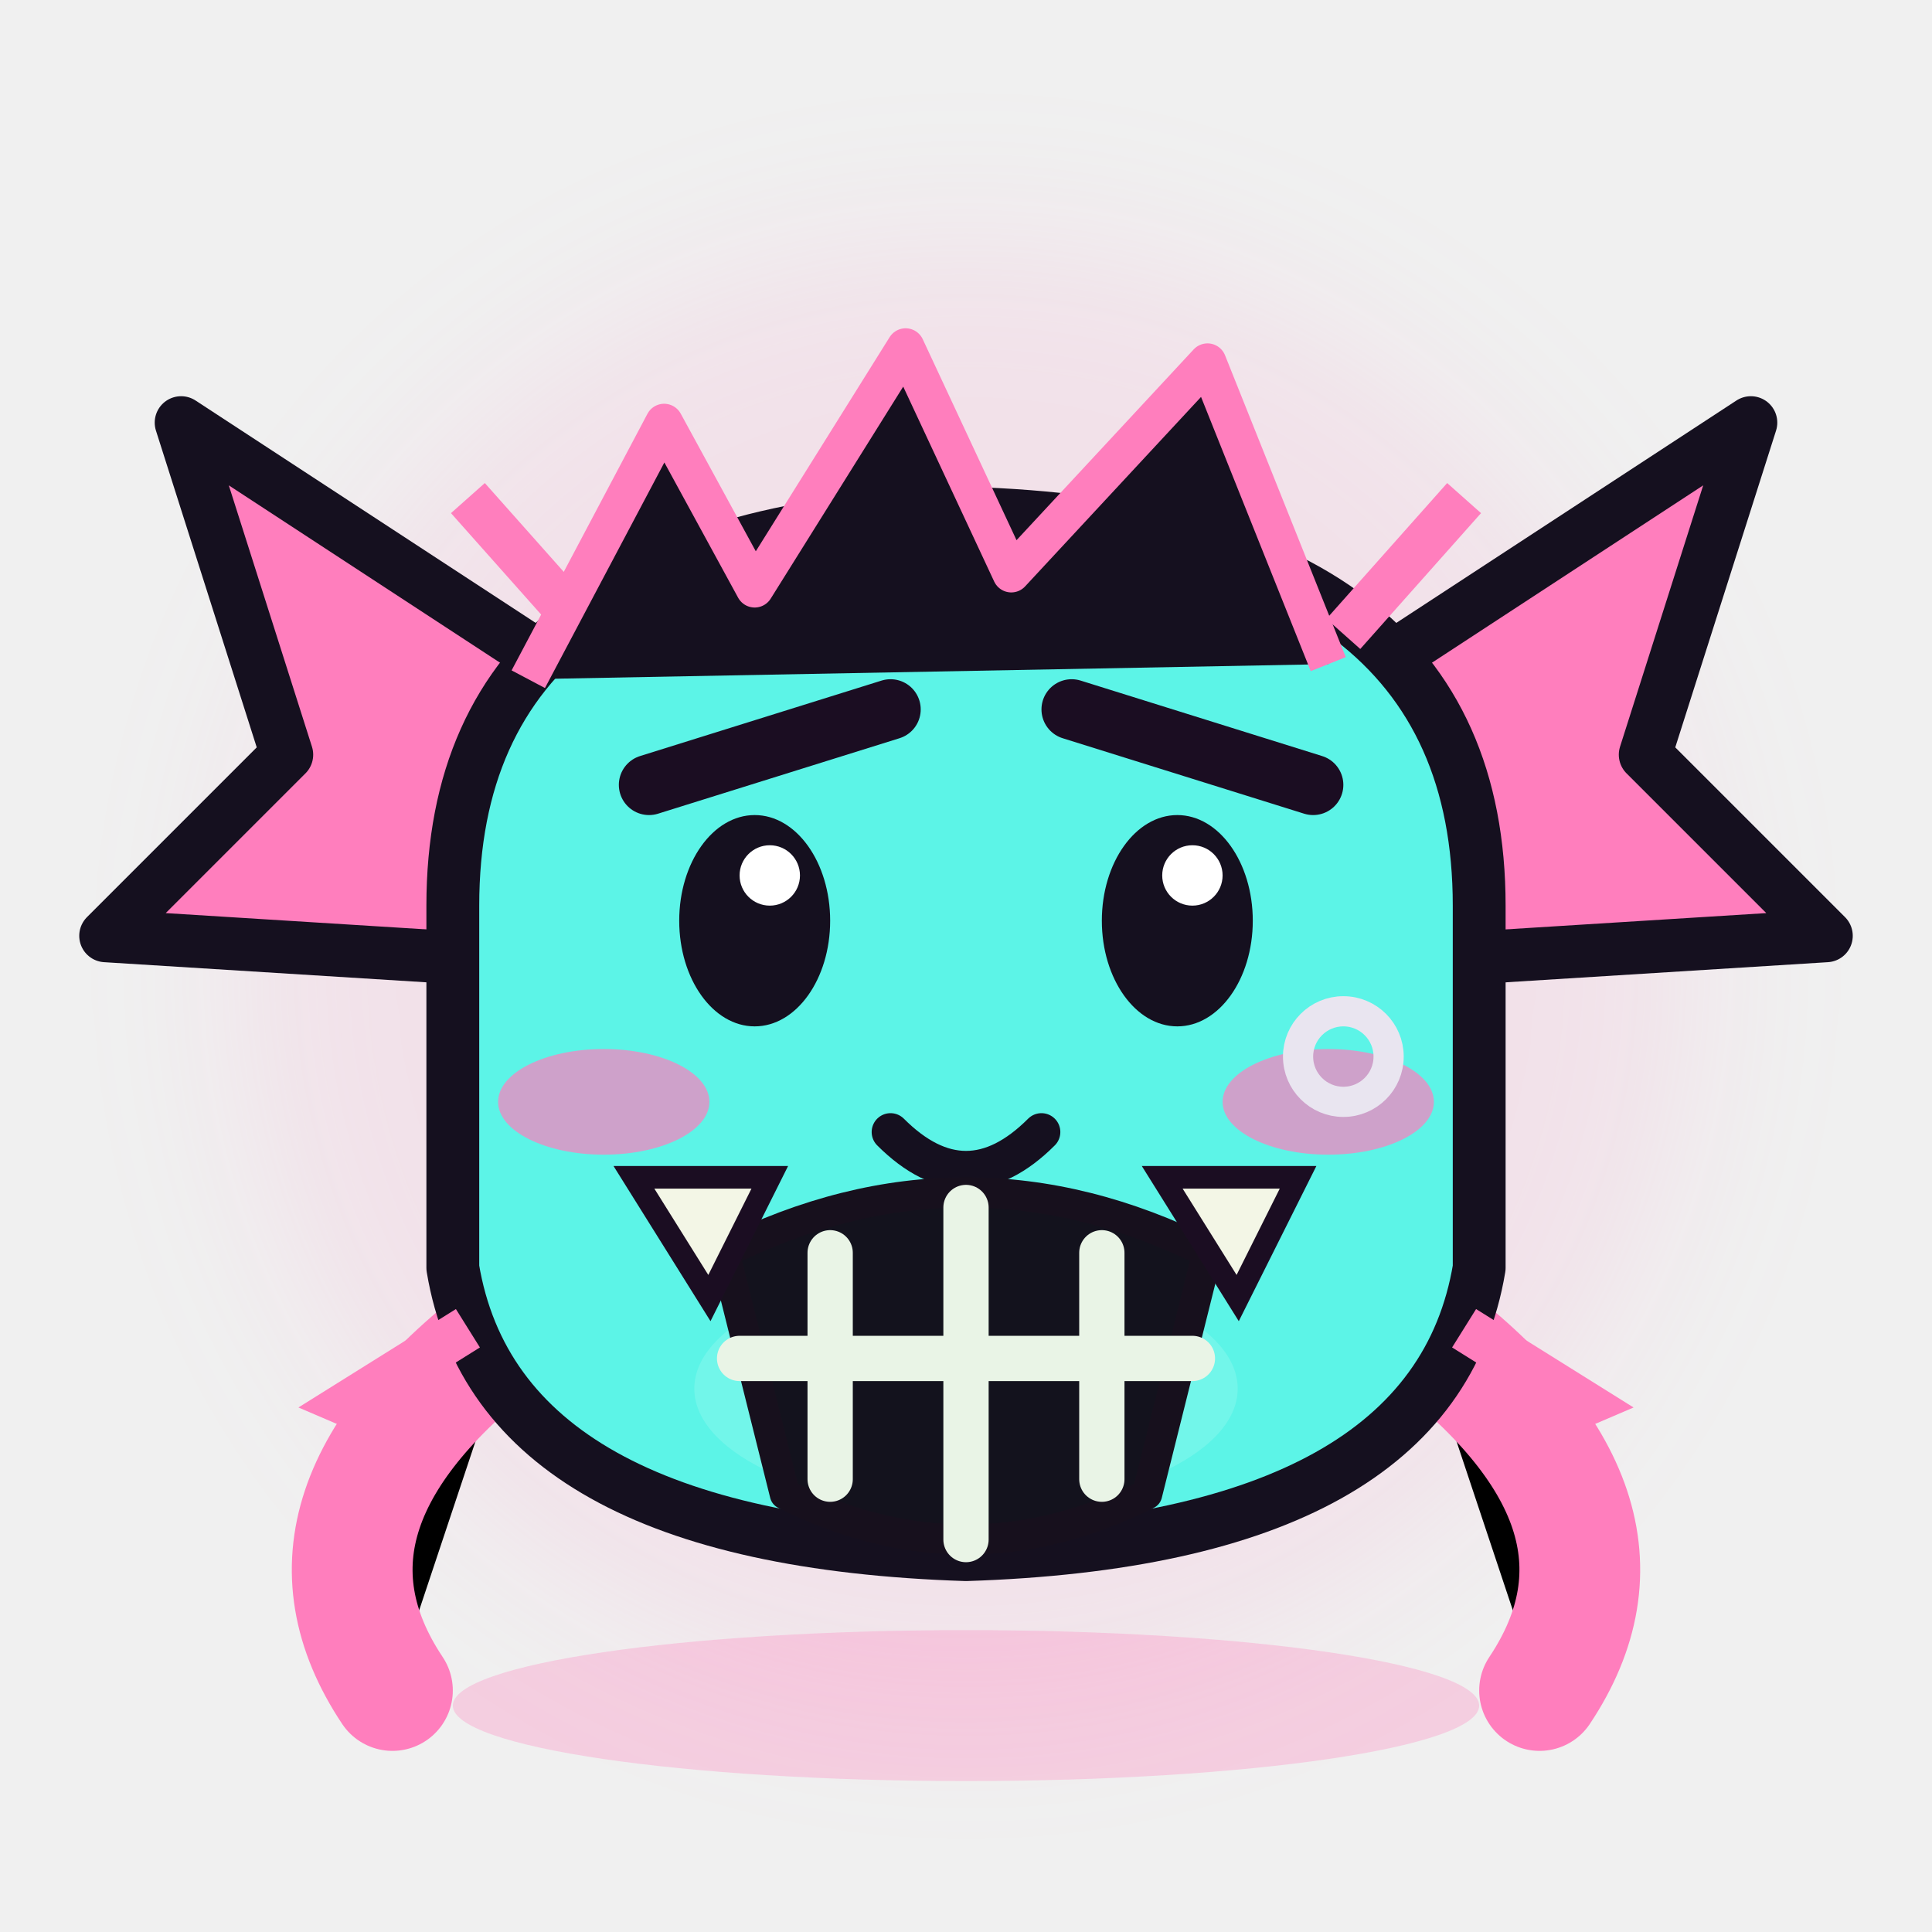
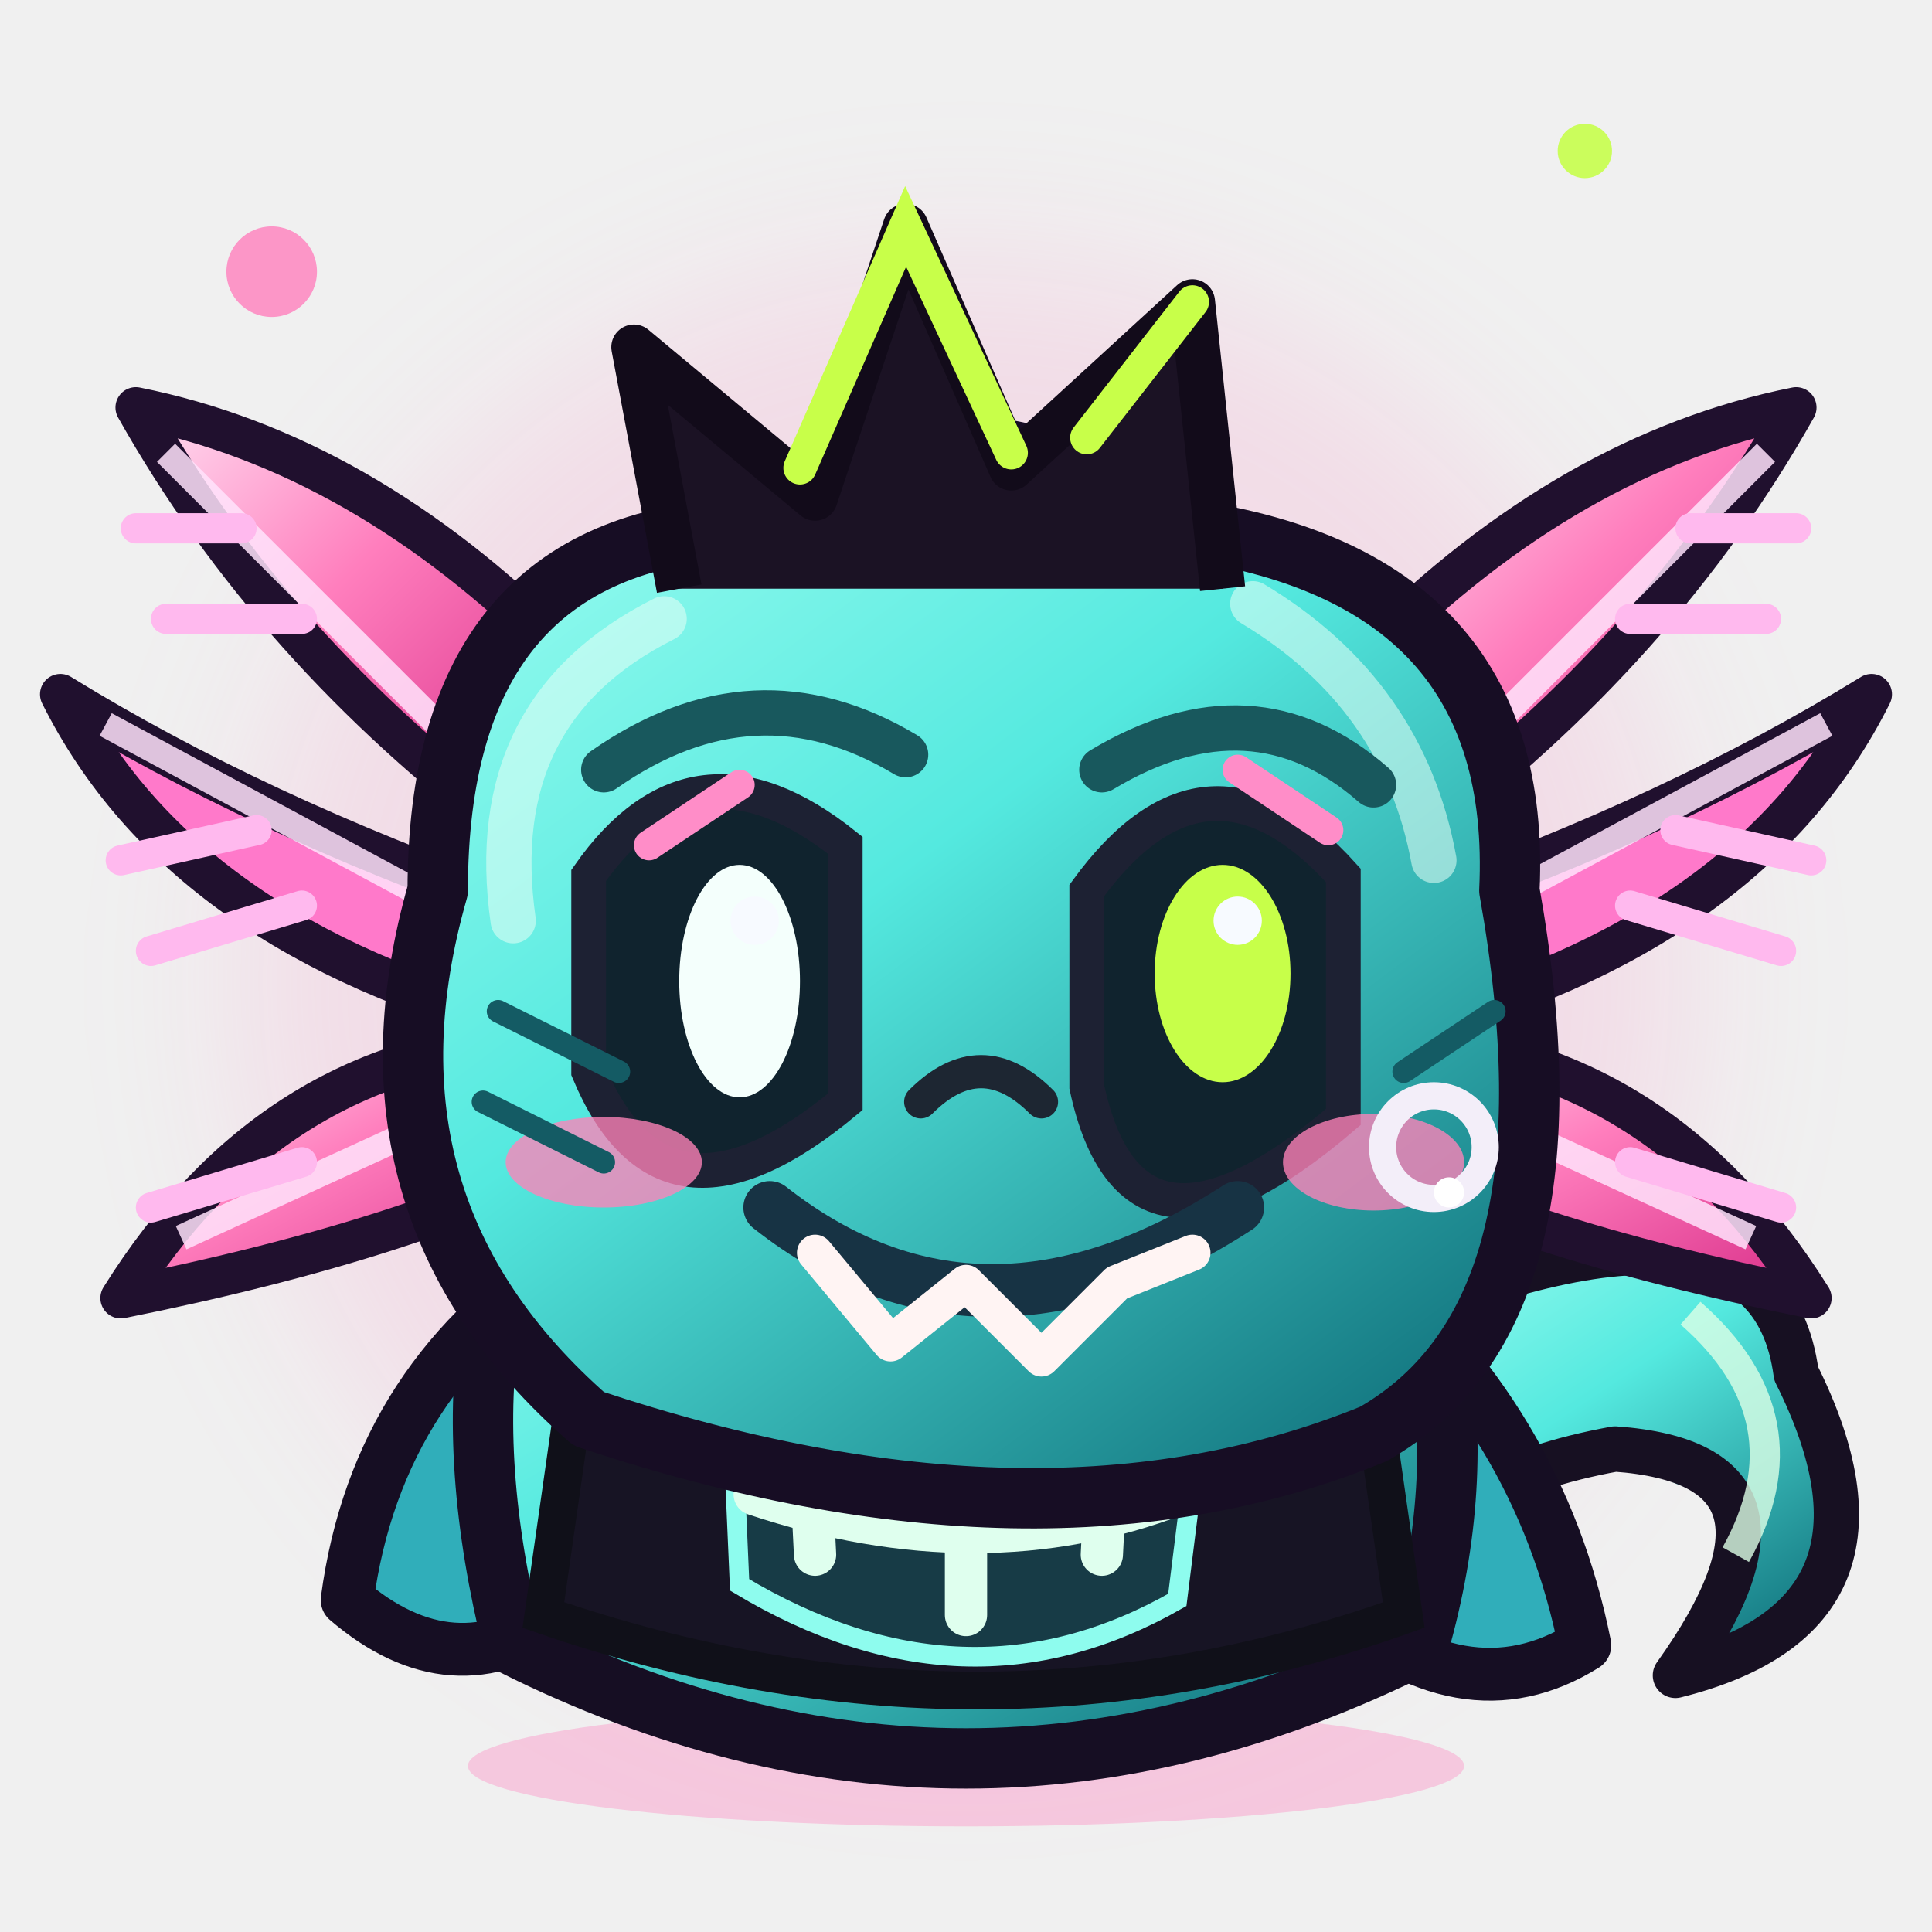
- <svg xmlns="http://www.w3.org/2000/svg" viewBox="0 0 128 128" role="img" aria-label="GILLROT dark neon skeleton mascot">
+ <svg xmlns="http://www.w3.org/2000/svg" viewBox="0 0 128 128" role="img" aria-labelledby="title desc">
  <defs>
-     <filter id="halo" x="-50%" y="-50%" width="200%" height="200%">
+     <linearGradient id="teal" x1="0" y1="0" x2=".8" y2="1">
+       <stop stop-color="#a3fff2" />
+       <stop offset=".46" stop-color="#54e9df" />
+       <stop offset="1" stop-color="#137680" />
+     </linearGradient>
+     <linearGradient id="pink" x1="0" y1="0" x2="1" y2="1">
+       <stop stop-color="#ffe1f3" />
+       <stop offset=".45" stop-color="#ff7ebd" />
+       <stop offset="1" stop-color="#d82d88" />
+     </linearGradient>
+     <filter id="halo" x="-70%" y="-70%" width="240%" height="240%">
      <feGaussianBlur stdDeviation="5" />
    </filter>
  </defs>
-   <ellipse cx="64" cy="113" rx="34" ry="5" fill="#ff7ebd" opacity=".3" />
-   <circle cx="64" cy="64" r="48" fill="#ff7ebd" opacity=".13" filter="url(#halo)" />
-   <path d="M38 45 12 28 19 50 7 62 39 64 M90 45 116 28 109 50 121 62 89 64" fill="#ff7ebd" stroke="#15101f" stroke-width="3.5" stroke-linejoin="round" />
-   <path d="M34 88 Q18 100 26 112 M94 88 Q110 100 102 112" stroke="#ff7ebd" stroke-width="8" stroke-linecap="round" />
-   <path d="M30 60 Q30 35 64 34 Q98 35 98 60 L98 84 Q95 102 64 103 Q33 102 30 84Z" fill="#5cf4e7" stroke="#15101f" stroke-width="3.5" stroke-linejoin="round" />
-   <ellipse cx="64" cy="92" rx="18" ry="8" fill="#fff" opacity=".14" />
-   <ellipse cx="50" cy="61" rx="5" ry="7" fill="#15101f" />
-   <ellipse cx="78" cy="61" rx="5" ry="7" fill="#15101f" />
-   <circle cx="51" cy="58" r="2" fill="#fff" />
-   <circle cx="79" cy="58" r="2" fill="#fff" />
-   <path d="M59 75 Q64 80 69 75" fill="none" stroke="#15101f" stroke-width="2.5" stroke-linecap="round" />
-   <ellipse cx="40" cy="73" rx="7" ry="3.5" fill="#ff7ebd" opacity=".7" />
-   <ellipse cx="88" cy="73" rx="7" ry="3.5" fill="#ff7ebd" opacity=".7" />
-   <path d="M54 89Q64 96 74 89" stroke="#ff7ebd" stroke-width="3" fill="none" stroke-linecap="round" />
-   <g aria-hidden="true" stroke="#17101d" stroke-linejoin="round">
-     <path d="M48 83 Q64 75 80 83 L76 99 Q64 105 52 99Z" fill="#13121d" stroke-width="2" />
-     <path d="M55 83v15M64 80v22M73 83v15M49 90h30" stroke="#e9f4e6" stroke-width="3" stroke-linecap="round" />
-     <path d="M39 42l-8-9m58 9 8-9" stroke="#ff7ebd" stroke-width="3" />
+   <ellipse cx="64" cy="117" rx="33" ry="4" fill="#ff7ebd" opacity=".35" />
+   <circle cx="64" cy="65" r="48" fill="#ff7ebd" opacity=".17" filter="url(#halo)" />
+   <g id="bubbles" opacity=".88">
+     <circle cx="18" cy="18" r="3" fill="#ff7ebd" opacity=".9" />
+     <circle cx="112" cy="96" r="2.5" fill="#5cf4e7" opacity=".7" />
+     <circle cx="105" cy="10" r="1.8" fill="#c6ff49" />
  </g>
-   <g aria-hidden="true">
-     <path d="M35 45 44 28 50 39 60 23 67 38 80 24 88 44" fill="#15101f" stroke="#ff7ebd" stroke-width="2.5" stroke-linejoin="round" />
-     <path d="M43 52l16-5M71 47l16 5" stroke="#1b0d22" stroke-width="4" stroke-linecap="round" />
-     <path d="M42 78h9l-4 8zM77 78h9l-4 8z" fill="#f3f6e6" stroke="#1b0d22" stroke-width="1.5" />
-     <path d="M31 88l-8 5 7 3M97 88l8 5-7 3" fill="none" stroke="#ff7ebd" stroke-width="3" />
-     <circle cx="89" cy="70" r="3" fill="none" stroke="#e9e5f0" stroke-width="2" />
+   <g id="mascot">
+     <g id="tail" stroke="#171022" stroke-width="3" stroke-linejoin="round">
+       <path d="M88 89 Q117 76 119 91 Q127 107 111 111 Q121 97 107 96 Q96 98 93 104Z" fill="url(#teal)" />
+       <path d="M112 87q8 7 3 16" fill="none" stroke="#dcffe6" stroke-width="2" opacity=".8" />
+     </g>
+     <g id="left-gills" stroke="#20102e" stroke-width="2.7" stroke-linejoin="round">
+       <path d="M34 55 Q18 43 9 27 Q24 30 37 43Z" fill="url(#pink)" />
+       <path d="M34 60 Q17 54 4 46 Q12 62 35 68Z" fill="#ff79ca" />
+       <path d="M35 69 Q18 70 8 86 Q28 82 39 76Z" fill="url(#pink)" />
+       <path d="M11 30L32 51M7 48l26 14M12 82l24-11" stroke="#ffe3fc" stroke-width="1.7" opacity=".85" />
+       <path d="M16 35l-7 0m11 6-9 0m6 14-9 2m12 3-10 3m10 14-10 3" stroke="#ffb9ee" stroke-width="2" stroke-linecap="round" />
+     </g>
+     <g id="right-gills" stroke="#20102e" stroke-width="2.7" stroke-linejoin="round">
+       <path d="M94 55 Q110 43 119 27 Q104 30 91 43Z" fill="url(#pink)" />
+       <path d="M94 60 Q111 54 124 46 Q116 62 93 68Z" fill="#ff79ca" />
+       <path d="M93 69 Q110 70 120 86 Q100 82 89 76Z" fill="url(#pink)" />
+       <path d="M117 30L96 51M121 48l-26 14M116 82l-24-11" stroke="#ffe3fc" stroke-width="1.7" opacity=".85" />
+       <path d="M112 35h7m-11 6h9m-6 14 9 2m-12 3 10 3m-10 14 10 3" stroke="#ffb9ee" stroke-width="2" stroke-linecap="round" />
+     </g>
+     <path d="M38 83 Q25 91 23 106 Q30 112 37 107 L47 98 M90 84 Q102 94 105 109 Q97 114 88 106 L83 96" fill="#30aeba" stroke="#160e23" stroke-width="3.5" stroke-linejoin="round" />
+     <path d="M40 71 Q28 85 34 109 Q64 124 94 109 Q100 88 87 70Z" fill="url(#teal)" stroke="#160e23" stroke-width="4" />
+     <path d="M40 79Q64 73 89 79l4 28Q65 117 36 107Z" fill="#171424" stroke="#101019" stroke-width="2.5" />
+     <path d="M48 82Q64 75 81 82l-3 24q-14 8-29-1Z" fill="#173b46" stroke="#8efcee" stroke-width="1.3" />
+     <g stroke="#dfffee" stroke-width="2.8" fill="none" stroke-linecap="round">
+       <path d="M53 83l1 20m10-22v26m10-24-1 20M49 92q15 7 30 0M50 99q15 5 28 0" />
+     </g>
+     <path id="hazard-glow" d="M59 99l5-10 5 10-10 0M64 94v3" fill="none" stroke="#c7ff49" stroke-width="1.7" stroke-linejoin="round" />
+     <path d="M29 59 Q29 36 49 35 Q63 24 78 35 Q101 38 100 59 Q105 87 91 95 Q69 104 39 94 Q23 80 29 59Z" fill="url(#teal)" stroke="#170d24" stroke-width="4" stroke-linejoin="round" />
+     <path d="M34 61Q32 47 44 41M83 40q10 6 12 17" fill="none" stroke="#e6fff6" stroke-width="3" opacity=".55" stroke-linecap="round" />
+     <path d="M45 39 42 23 54 33 60 15 67 31 79 20 81 39" fill="#1b1224" stroke="#120b1a" stroke-width="3" stroke-linejoin="round" />
+     <path d="M53 31 60 15 67 30M72 29l7-9" fill="none" stroke="#c8ff49" stroke-width="2.2" stroke-linecap="round" />
+     <path d="M40 51q10-7 20-1M73 51q10-6 18 1" stroke="#18585d" stroke-width="3" stroke-linecap="round" fill="none" />
+     <path d="M39 58q7-10 17-2v17q-12 10-17-2Z" fill="#10232e" stroke="#1d2133" stroke-width="2.3" />
+     <path d="M72 59q8-11 17-1v16q-14 12-17-2Z" fill="#10232e" stroke="#1d2133" stroke-width="2.3" />
+     <ellipse cx="49" cy="65" rx="4" ry="7.7" fill="#f4fffc" />
+     <ellipse cx="81" cy="64.5" rx="4.5" ry="7.2" fill="#c7ff49" />
+     <circle cx="50" cy="61" r="1.6" fill="#f7faff" />
+     <circle cx="82" cy="61" r="1.6" fill="#f7faff" />
+     <path d="M43 56l6-4m33-1 6 4" stroke="#ff8dc8" stroke-width="2" stroke-linecap="round" />
+     <ellipse cx="40" cy="77" rx="6.5" ry="3" fill="#ff83b9" opacity=".78" />
+     <ellipse cx="91" cy="77" rx="6" ry="3.2" fill="#ff83b9" opacity=".78" />
+     <path d="M61 73q4-4 8 0" stroke="#1d2632" stroke-width="2.2" fill="none" stroke-linecap="round" />
+     <path d="M51 80 Q65 91 82 80" stroke="#173344" stroke-width="3.5" fill="none" stroke-linecap="round" />
+     <path d="M54 83l5 6 5-4 5 5 5-5 5-2" fill="none" stroke="#fff4f3" stroke-width="2.4" stroke-linecap="round" stroke-linejoin="round" />
+     <path d="M33 67l8 4M32 73l8 4M93 71l6-4" stroke="#145b64" stroke-width="1.5" stroke-linecap="round" />
+     <circle cx="95" cy="76" r="3.4" fill="none" stroke="#f3eef9" stroke-width="1.8" />
+     <circle cx="96" cy="79" r="1" fill="#fff" />
+     <g id="lids" opacity="0">
+       <path d="M40 64q9-4 17 1M73 65q9-4 16 0" stroke="#20aeb7" stroke-width="12" fill="none" stroke-linecap="round" />
+       <path d="M42 65l14-1m19 1 13-1" stroke="#153344" stroke-width="2.5" stroke-linecap="round" />
+     </g>
+     <g id="wink" opacity="0">
+       <ellipse cx="49" cy="65" rx="11" ry="12" fill="#42c7ca" />
+       <path d="M40 66q10-6 18 0" stroke="#17242d" stroke-width="3" fill="none" stroke-linecap="round" />
+     </g>
  </g>
</svg>
